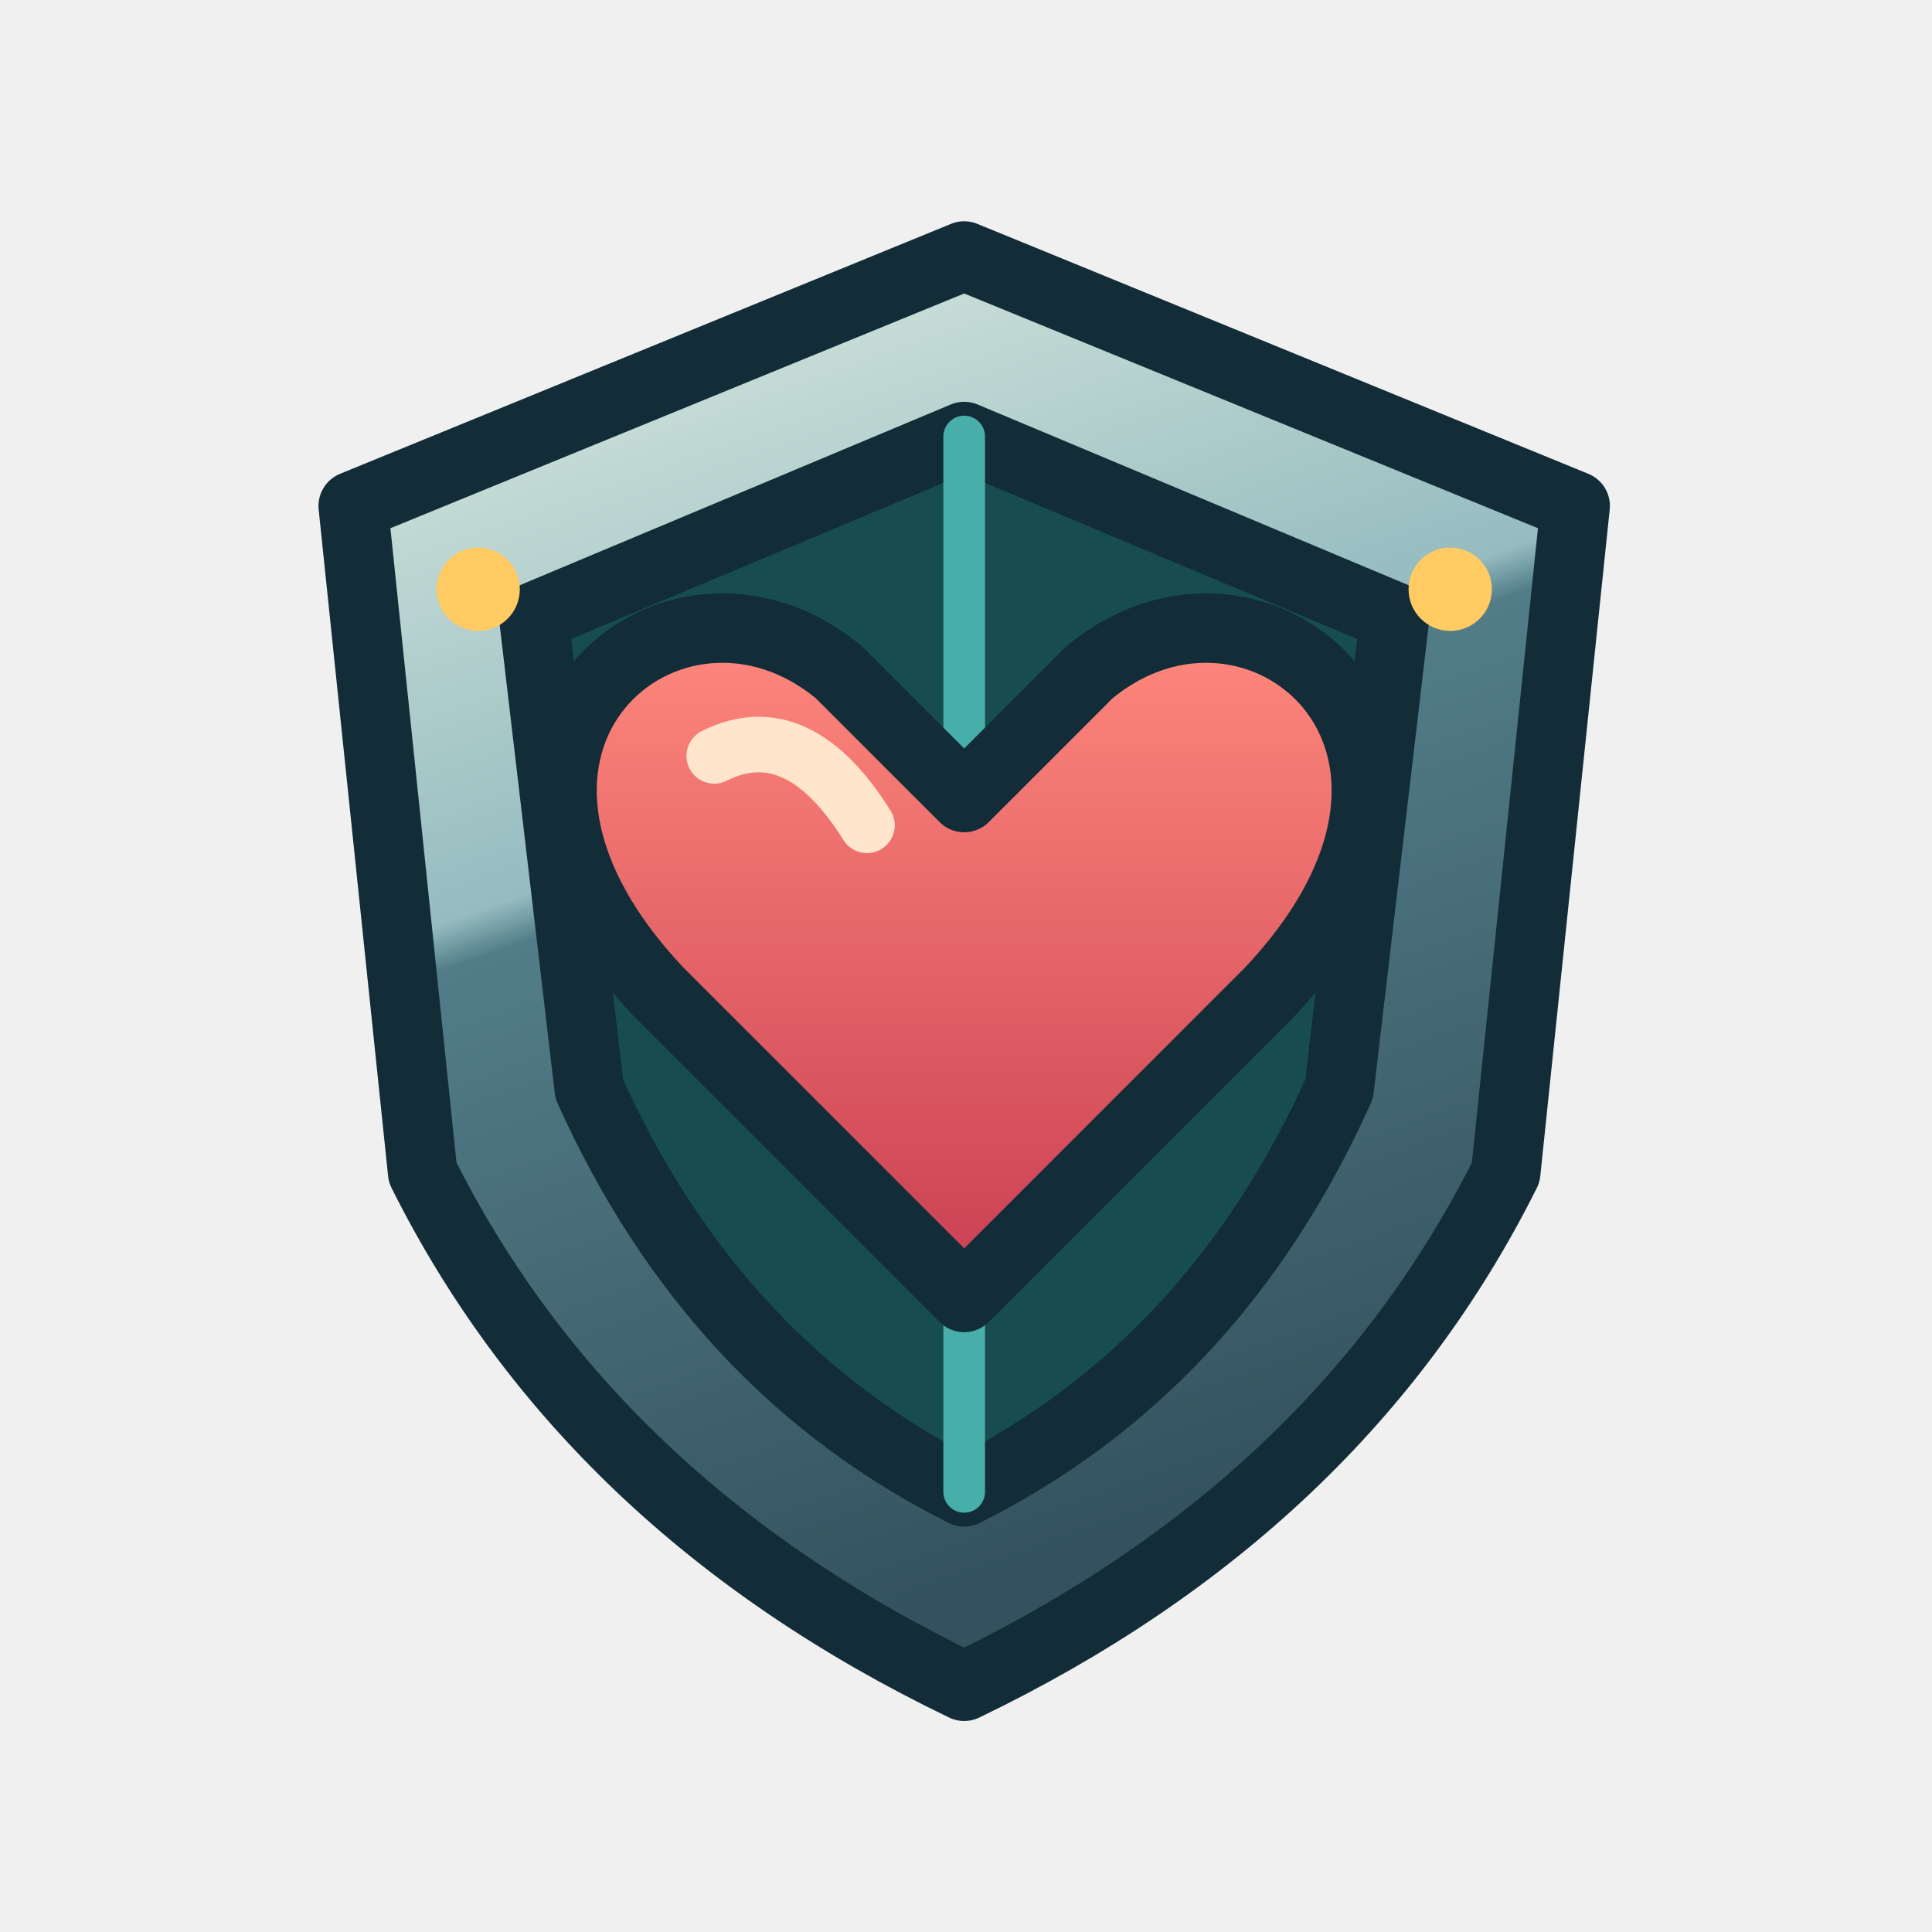
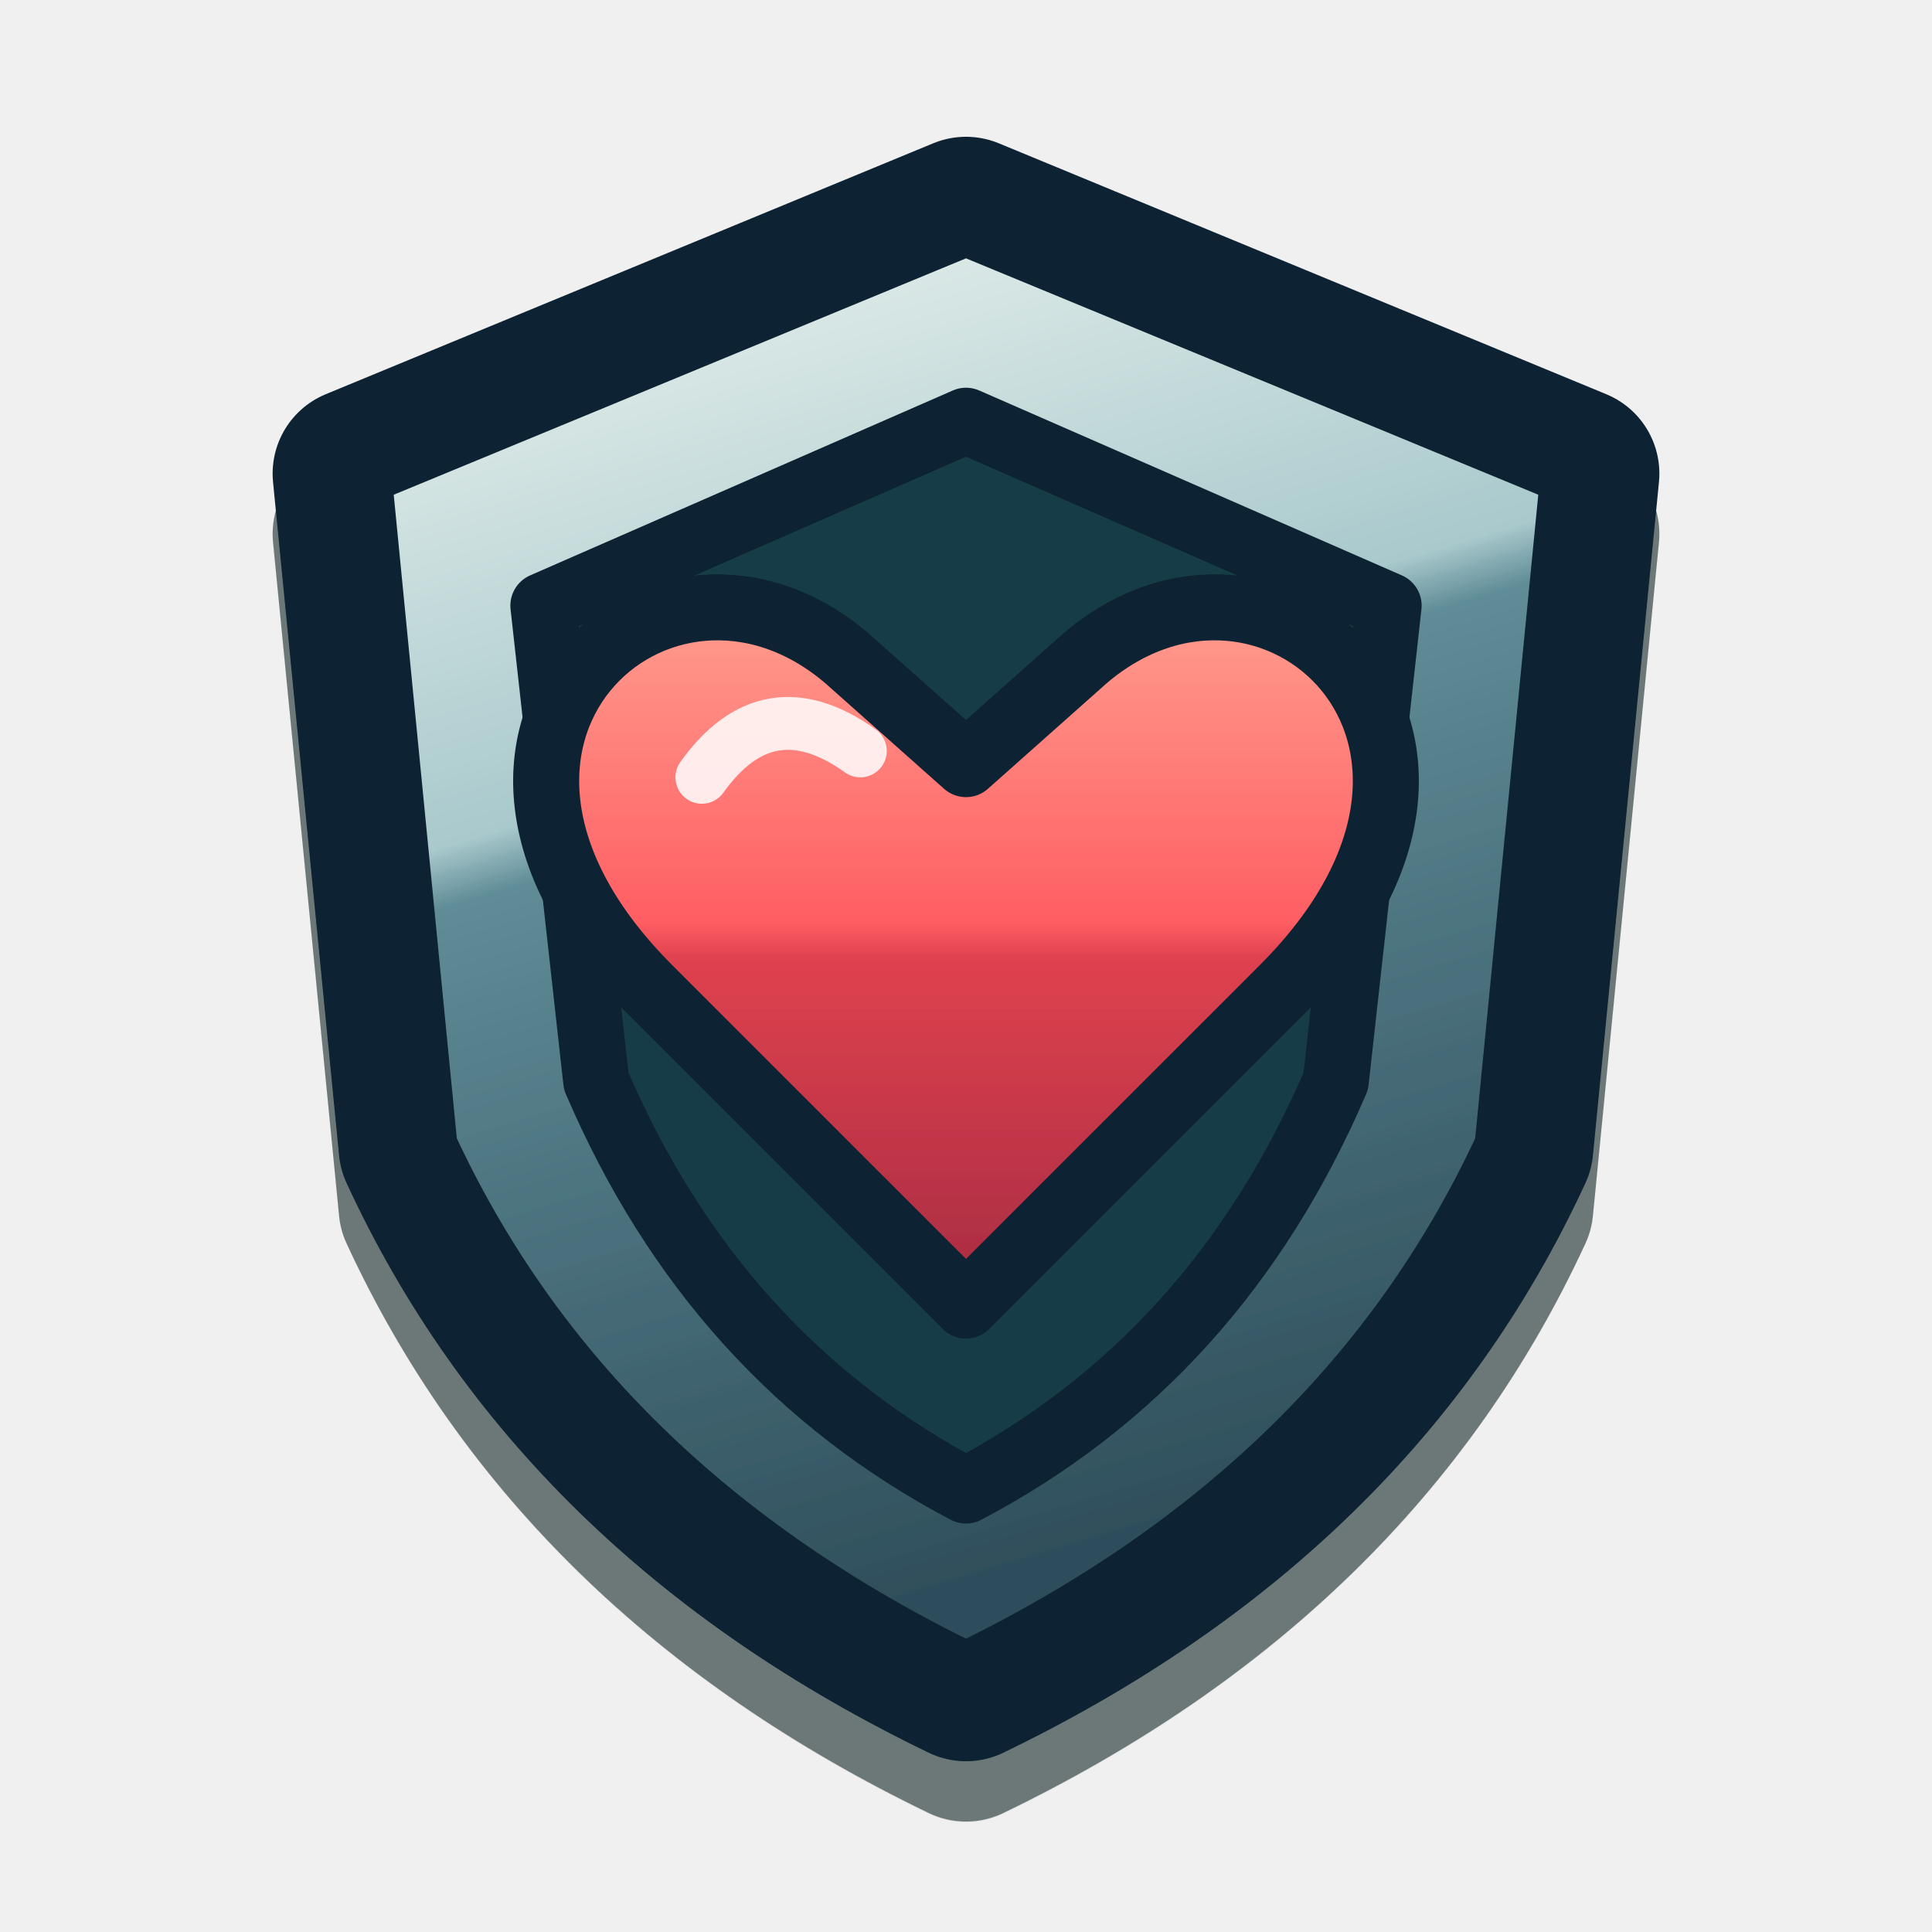
<svg xmlns="http://www.w3.org/2000/svg" width="256" height="256" viewBox="0 0 128 128">
  <defs>
-     <linearGradient id="steel" x2=".3" y2="1">
-       <stop stop-color="#E2EEE3" />
-       <stop offset=".45" stop-color="#95BCC0" />
-       <stop offset=".48" stop-color="#527D88" />
-       <stop offset="1" stop-color="#33515E" />
+     <linearGradient id="steel" x1="0" y1="0" x2=".25" y2="1">
+       <stop offset="0" stop-color="#F1F7F2" />
+       <stop offset=".42" stop-color="#A9C9CC" />
+       <stop offset=".46" stop-color="#5F8C97" />
+       <stop offset="1" stop-color="#2F4E5B" />
    </linearGradient>
-     <linearGradient id="copper" x2=".2" y2="1">
-       <stop stop-color="#FFE19B" />
-       <stop offset=".4" stop-color="#E6A33B" />
-       <stop offset=".43" stop-color="#B9712C" />
-       <stop offset="1" stop-color="#78452B" />
+     <linearGradient id="copper" x1="0" y1="0" x2=".2" y2="1">
+       <stop offset="0" stop-color="#FFE7A8" />
+       <stop offset=".38" stop-color="#F0AE45" />
+       <stop offset=".42" stop-color="#C47A2E" />
+       <stop offset="1" stop-color="#7C462A" />
    </linearGradient>
-     <linearGradient id="coral" x2="0" y2="1">
-       <stop stop-color="#FF887C" />
-       <stop offset="1" stop-color="#C83E52" />
+     <linearGradient id="teal" x1="0" y1="0" x2="0" y2="1">
+       <stop offset="0" stop-color="#2FA394" />
+       <stop offset=".5" stop-color="#1E7466" />
+       <stop offset=".53" stop-color="#175D53" />
+       <stop offset="1" stop-color="#0F3F3A" />
    </linearGradient>
+     <linearGradient id="crystal" x1="0" y1="0" x2=".4" y2="1">
+       <stop offset="0" stop-color="#D8FFF8" />
+       <stop offset=".35" stop-color="#4DF7DD" />
+       <stop offset=".4" stop-color="#14C9B5" />
+       <stop offset="1" stop-color="#0B7F7A" />
+     </linearGradient>
+     <linearGradient id="coral" x1="0" y1="0" x2="0" y2="1">
+       <stop offset="0" stop-color="#FF9C8E" />
+       <stop offset=".45" stop-color="#FF5E63" />
+       <stop offset=".5" stop-color="#E0424F" />
+       <stop offset="1" stop-color="#A72B41" />
+     </linearGradient>
+     <linearGradient id="gold" x1="0" y1="0" x2=".2" y2="1">
+       <stop offset="0" stop-color="#FFF2B8" />
+       <stop offset=".4" stop-color="#FFC531" />
+       <stop offset=".45" stop-color="#E89A0C" />
+       <stop offset="1" stop-color="#A9620A" />
+     </linearGradient>
+     <linearGradient id="screen" x1="0" y1="0" x2="0" y2="1">
+       <stop offset="0" stop-color="#1D5560" />
+       <stop offset="1" stop-color="#0F2E37" />
+     </linearGradient>
+     <filter id="drop" x="-20%" y="-20%" width="140%" height="150%">
+       <feDropShadow dx="0" dy="4" stdDeviation="0" flood-color="#04131A" flood-opacity=".55" />
+     </filter>
  </defs>
-   <g transform="translate(5 5) scale(.92)" stroke="#122C38" stroke-width="5" stroke-linecap="round" stroke-linejoin="round">
-     <path d="M64 13L108 31 103 79Q91 103 64 116Q37 103 25 79L20 31Z" fill="url(#steel)" />
-     <path d="M64 26L95 39 91 73Q82 93 64 102Q46 93 37 73L33 39Z" fill="#174D50" />
-     <path d="M64 26V102" stroke="#48AEAA" stroke-width="3" />
-     <circle cx="29" cy="37" r="3" fill="#FFCB62" stroke="none" />
-     <circle cx="99" cy="37" r="3" fill="#FFCB62" stroke="none" />
-     <path d="M64 88L42 66C25 48 43 33 55 43L64 52 73 43C85 33 103 48 86 66Z" fill="url(#coral)" />
-     <path d="M46 49Q52 46 57 54" fill="none" stroke="#FFE5CC" stroke-width="4" />
+   <g filter="url(#drop)">
+     <g transform="translate(8 6) scale(.875)" stroke-linejoin="round" stroke-linecap="round">
+       <g stroke="#0E2430" stroke-width="13">
+         <path d="M64 10L110 29 105 80Q93 106 64 120Q35 106 23 80L18 29Z" fill="url(#steel)" />
+         <path d="M64 25L96 39 92 75Q83 96 64 106Q45 96 36 75L32 39Z" fill="#163E47" />
+         <path d="M64 92L40 68C21 49 41 31 55 43L64 51 73 43C87 31 107 49 88 68Z" fill="url(#coral)" />
+         <path d="M44 52Q49 45 56 50" fill="none" stroke="#FFFFFF" stroke-opacity=".85" stroke-width="4" stroke-linecap="round" />
+       </g>
+       <g stroke="#0E2430" stroke-width="5">
+         <path d="M64 10L110 29 105 80Q93 106 64 120Q35 106 23 80L18 29Z" fill="url(#steel)" />
+         <path d="M64 25L96 39 92 75Q83 96 64 106Q45 96 36 75L32 39Z" fill="#163E47" />
+         <path d="M64 92L40 68C21 49 41 31 55 43L64 51 73 43C87 31 107 49 88 68Z" fill="url(#coral)" />
+         <path d="M44 52Q49 45 56 50" fill="none" stroke="#FFFFFF" stroke-opacity=".85" stroke-width="4" stroke-linecap="round" />
+       </g>
+     </g>
  </g>
</svg>
